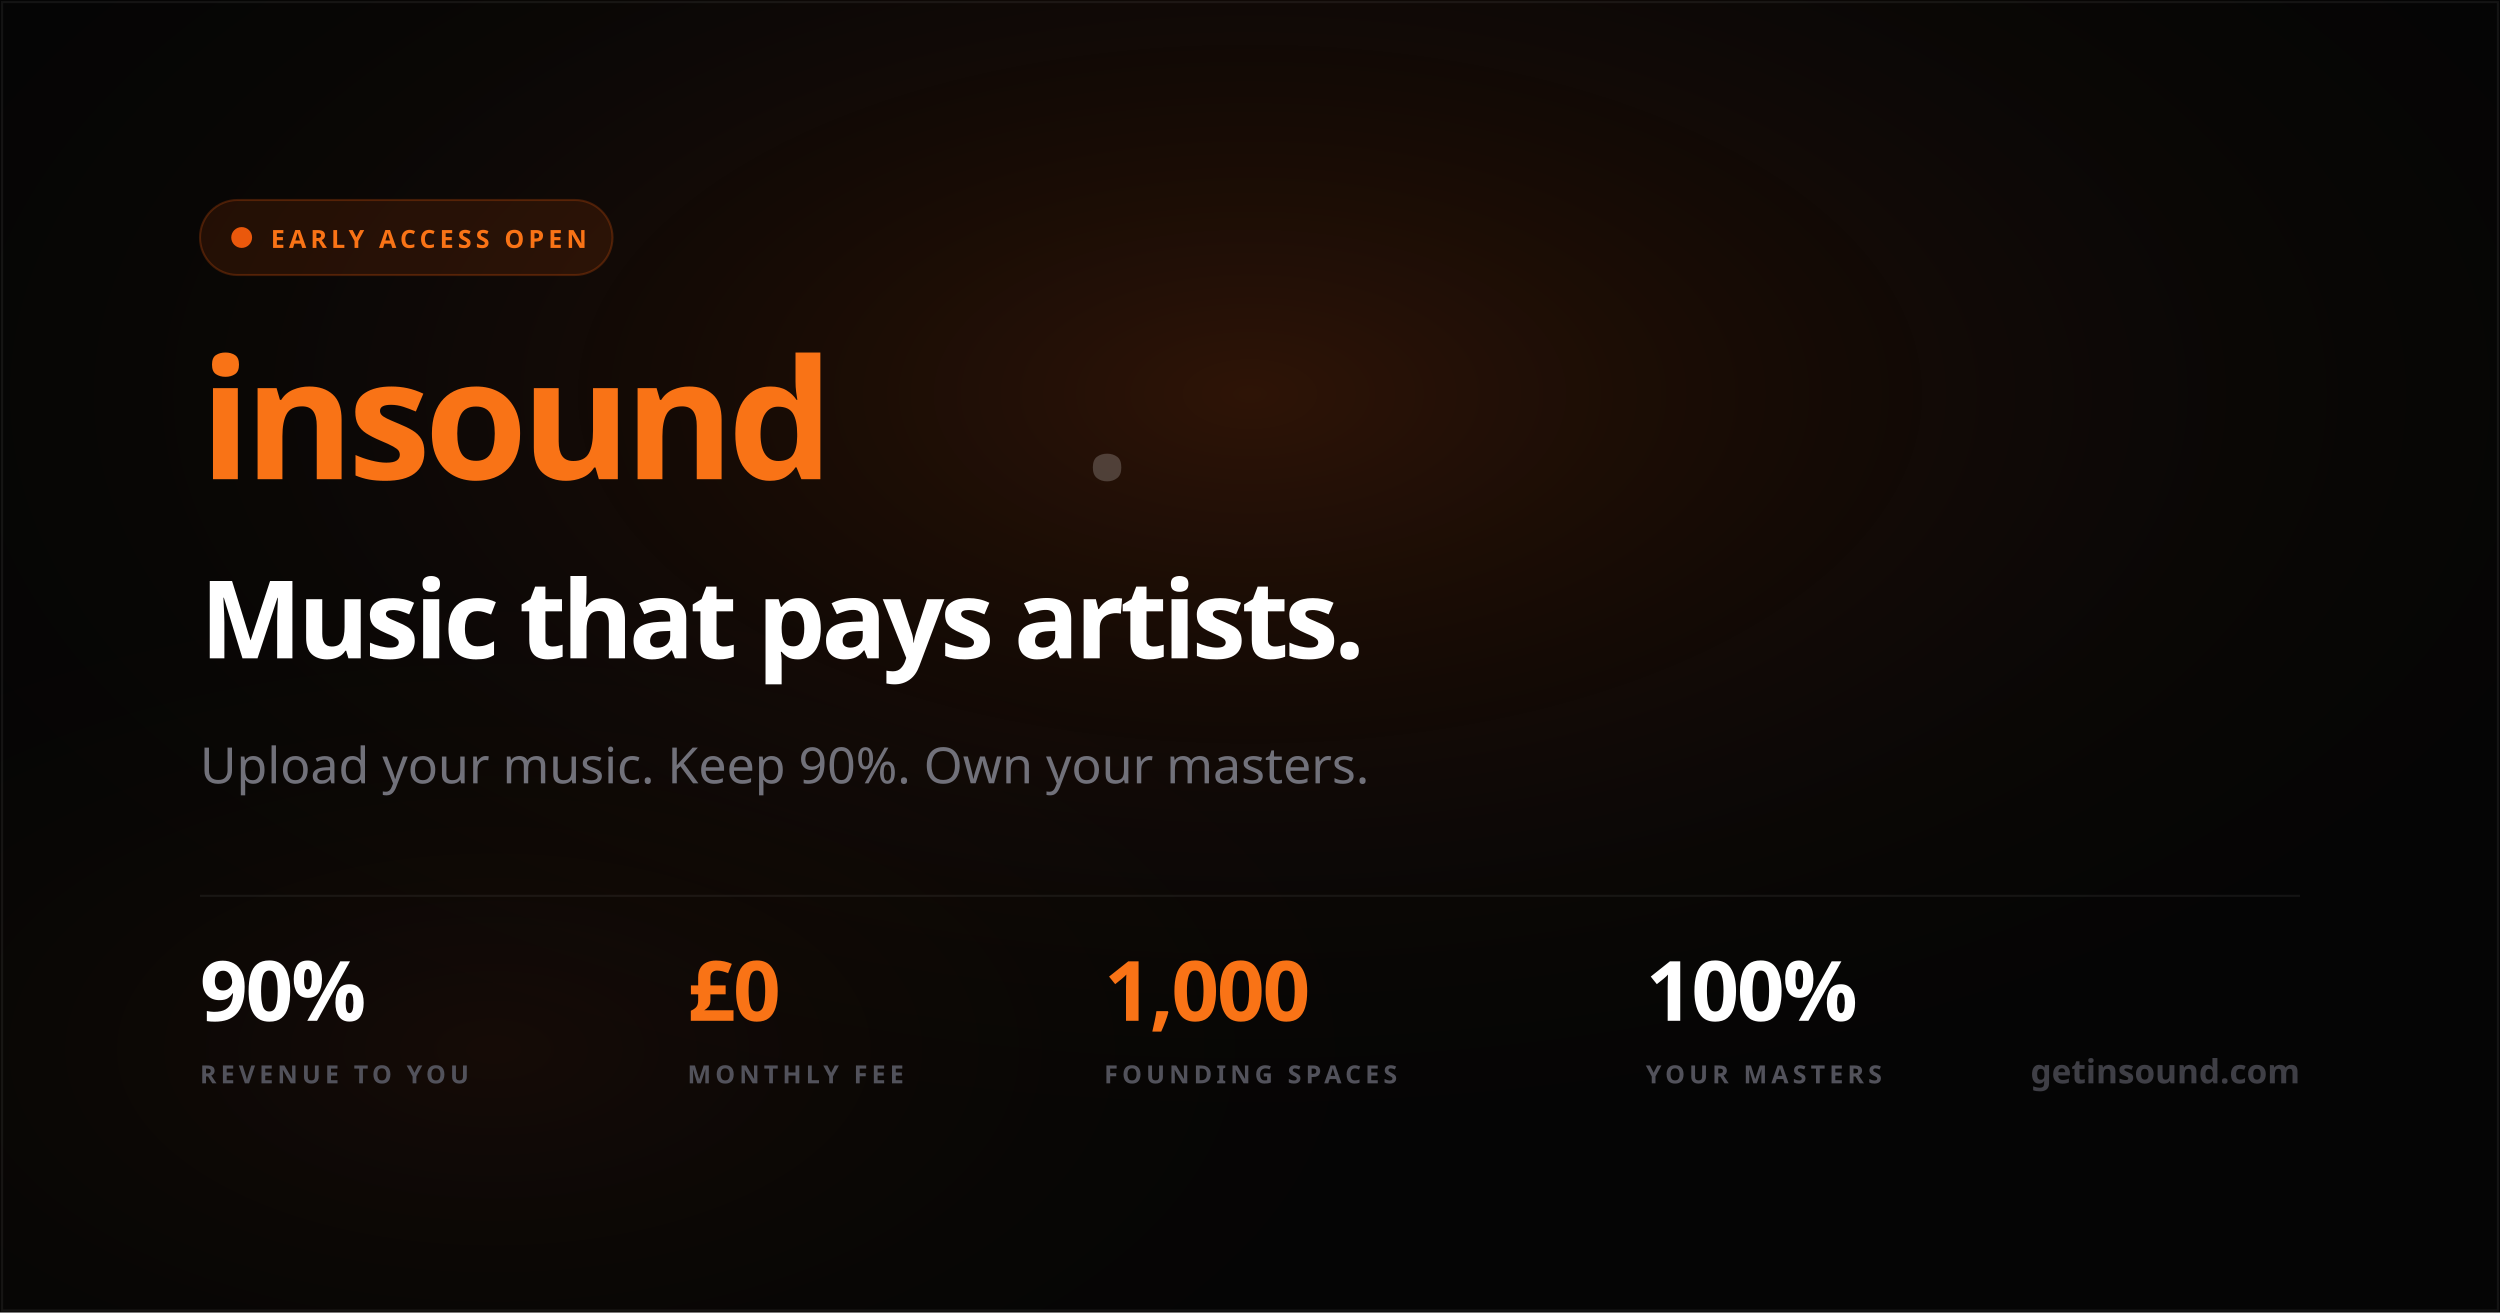
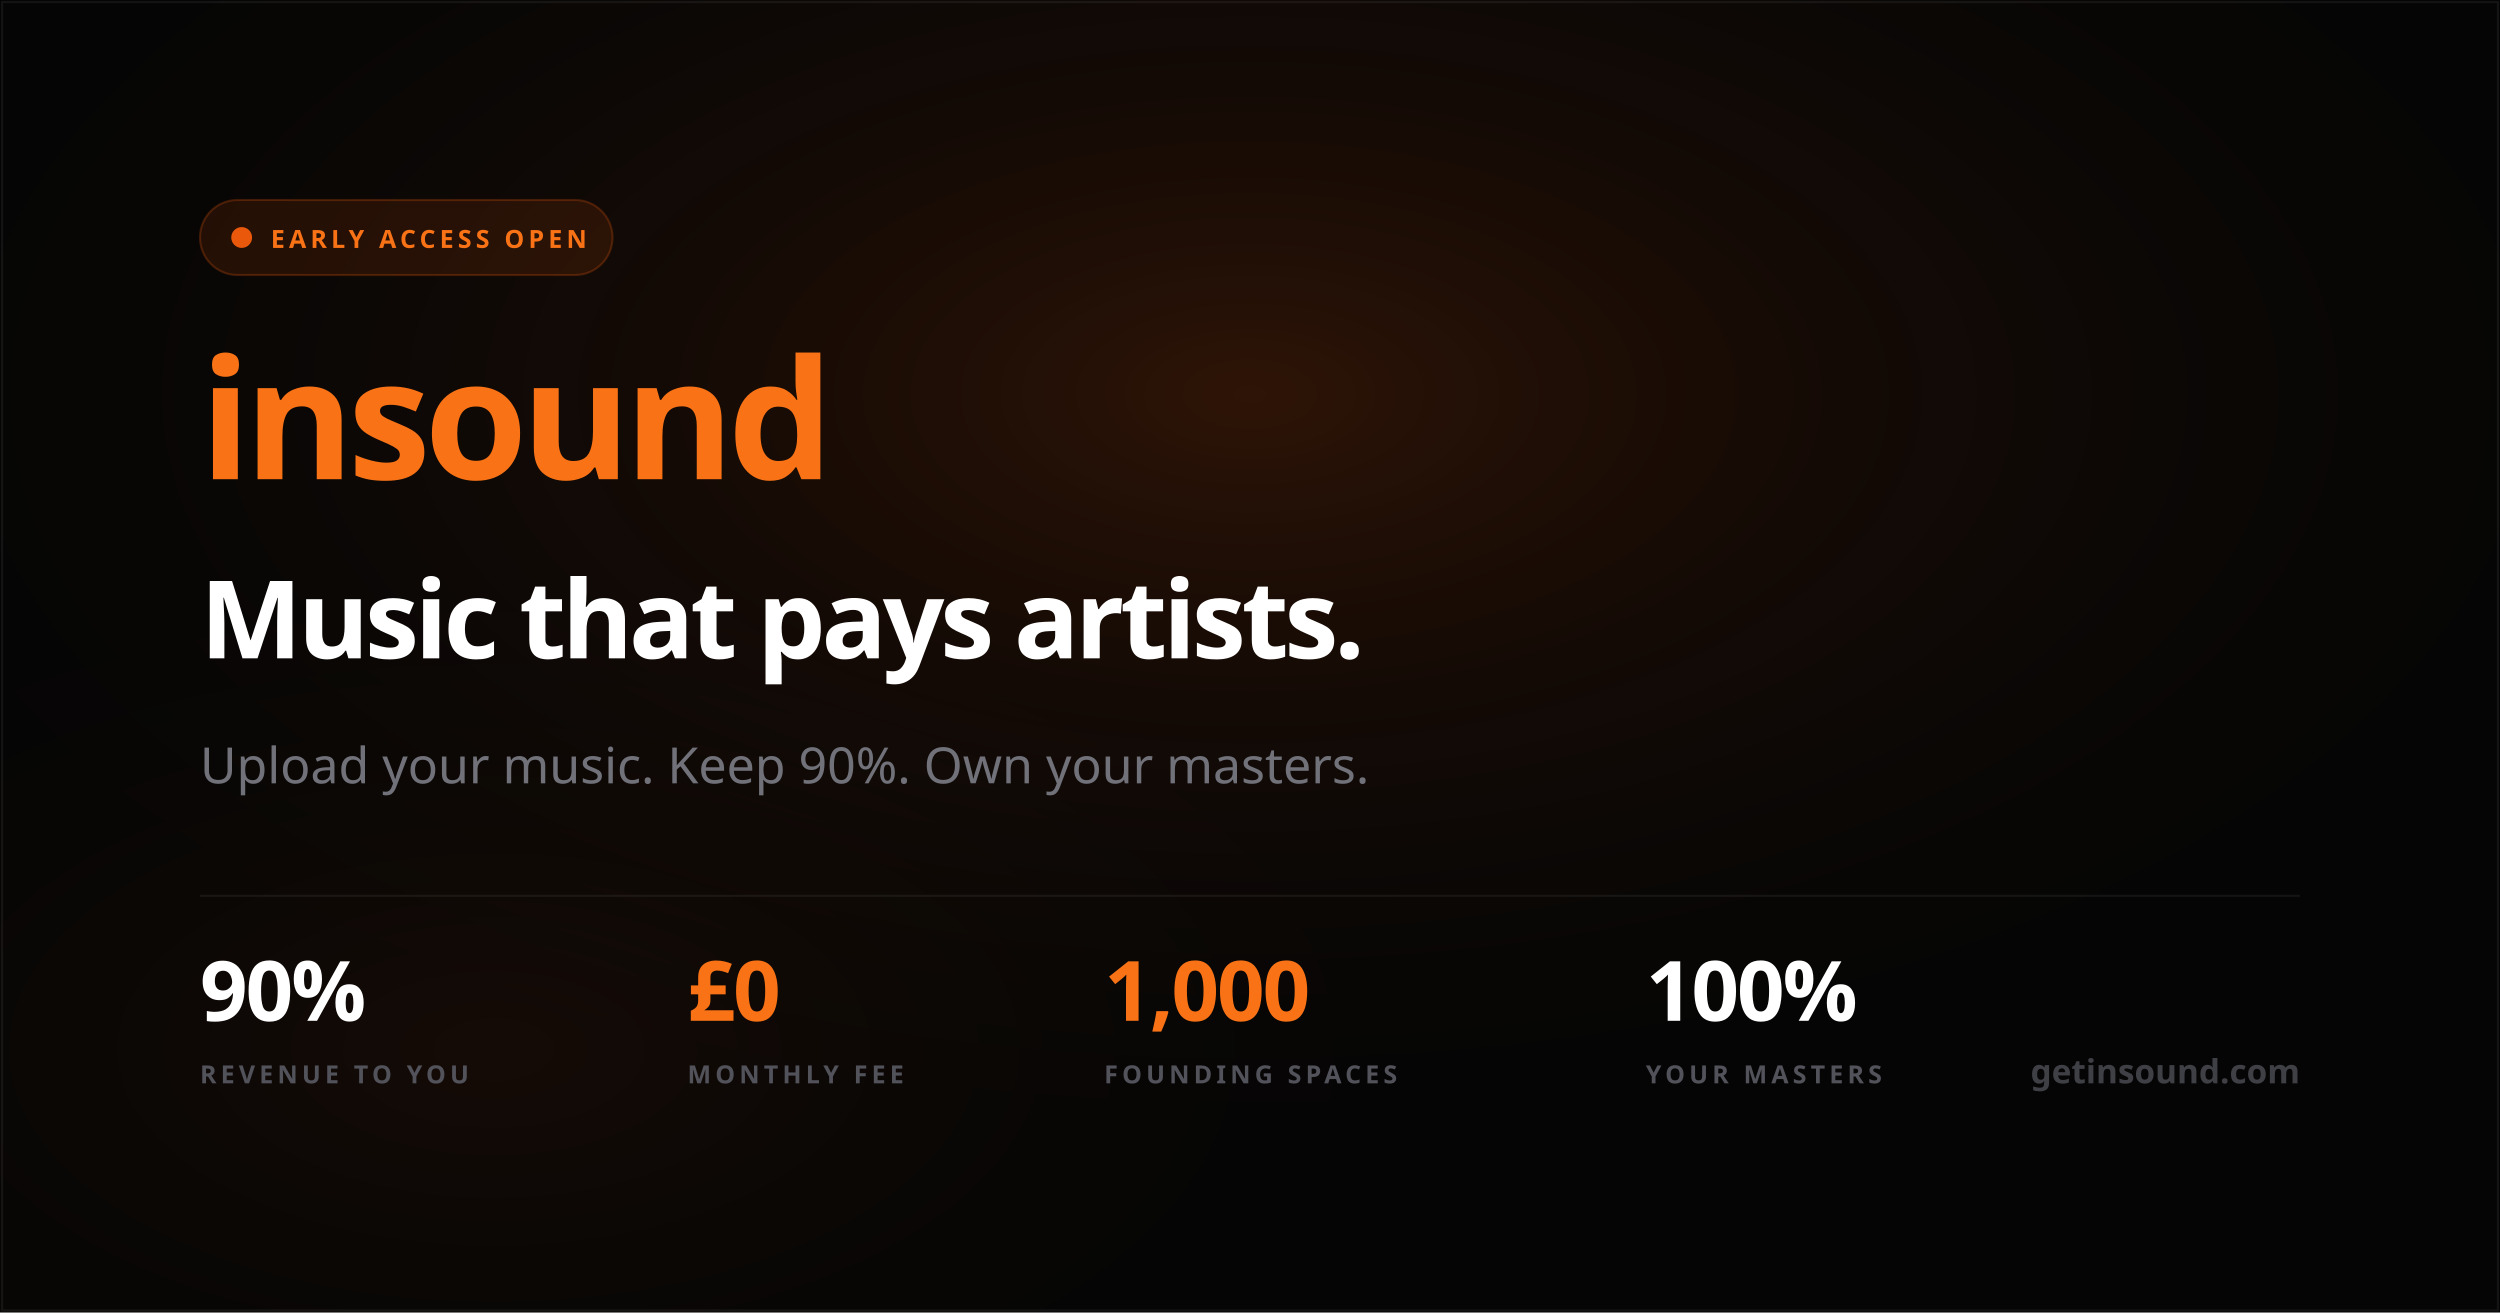
<svg xmlns="http://www.w3.org/2000/svg" width="1200" height="630" viewBox="0 0 1200 630">
  <defs>
    <radialGradient id="glow1" cx="50%" cy="30%" r="60%">
      <stop offset="0%" stop-color="#ea580c" stop-opacity="0.18" />
      <stop offset="100%" stop-color="#050505" stop-opacity="0" />
    </radialGradient>
    <radialGradient id="glow2" cx="20%" cy="80%" r="40%">
      <stop offset="0%" stop-color="#ea580c" stop-opacity="0.07" />
      <stop offset="100%" stop-color="#050505" stop-opacity="0" />
    </radialGradient>
  </defs>
  <rect width="1200" height="630" fill="#050505" />
  <rect width="1200" height="630" fill="url(#glow1)" />
  <rect width="1200" height="630" fill="url(#glow2)" />
  <rect x="1" y="1" width="1198" height="628" rx="0" fill="none" stroke="rgba(255,255,255,0.06)" stroke-width="1" />
  <rect x="96" y="96" width="198" height="36" rx="18" fill="rgba(234,88,12,0.12)" stroke="rgba(234,88,12,0.25)" stroke-width="1" />
  <circle cx="116" cy="114" r="5" fill="#ea580c">
    <animate attributeName="opacity" values="1;0.3;1" dur="2.2s" repeatCount="indefinite" />
  </circle>
  <text x="130" y="119" font-family="system-ui, sans-serif" font-size="12" font-weight="700" fill="#f97316" letter-spacing="2" text-anchor="start">EARLY ACCESS OPEN</text>
  <text x="96" y="230" font-family="system-ui, sans-serif" font-size="80" font-weight="800" fill="#f97316" letter-spacing="-3">insound</text>
-   <text x="520" y="230" font-family="system-ui, sans-serif" font-size="80" font-weight="800" fill="rgba(255,255,255,0.2)" letter-spacing="-3">.</text>
  <text x="96" y="316" font-family="system-ui, sans-serif" font-size="52" font-weight="700" fill="#ffffff" letter-spacing="-2">Music that pays artists.</text>
  <text x="96" y="376" font-family="system-ui, sans-serif" font-size="24" font-weight="500" fill="#71717a">Upload your music. Keep 90%. Own your masters.</text>
  <line x1="96" y1="430" x2="1104" y2="430" stroke="rgba(255,255,255,0.06)" stroke-width="1" />
  <text x="96" y="490" font-family="system-ui, sans-serif" font-size="40" font-weight="800" fill="#ffffff" letter-spacing="-1">90%</text>
  <text x="96" y="520" font-family="system-ui, sans-serif" font-size="12" font-weight="700" fill="#52525b" letter-spacing="2">REVENUE TO YOU</text>
  <text x="330" y="490" font-family="system-ui, sans-serif" font-size="40" font-weight="800" fill="#f97316" letter-spacing="-1">£0</text>
  <text x="330" y="520" font-family="system-ui, sans-serif" font-size="12" font-weight="700" fill="#52525b" letter-spacing="2">MONTHLY FEE</text>
  <text x="530" y="490" font-family="system-ui, sans-serif" font-size="40" font-weight="800" fill="#f97316" letter-spacing="-1">1,000</text>
  <text x="530" y="520" font-family="system-ui, sans-serif" font-size="12" font-weight="700" fill="#52525b" letter-spacing="2">FOUNDING SPACES</text>
  <text x="790" y="490" font-family="system-ui, sans-serif" font-size="40" font-weight="800" fill="#ffffff" letter-spacing="-1">100%</text>
  <text x="790" y="520" font-family="system-ui, sans-serif" font-size="12" font-weight="700" fill="#52525b" letter-spacing="2">YOUR MASTERS</text>
  <text x="1104" y="520" font-family="system-ui, sans-serif" font-size="16" font-weight="600" fill="#3f3f46" text-anchor="end">getinsound.com</text>
</svg>
